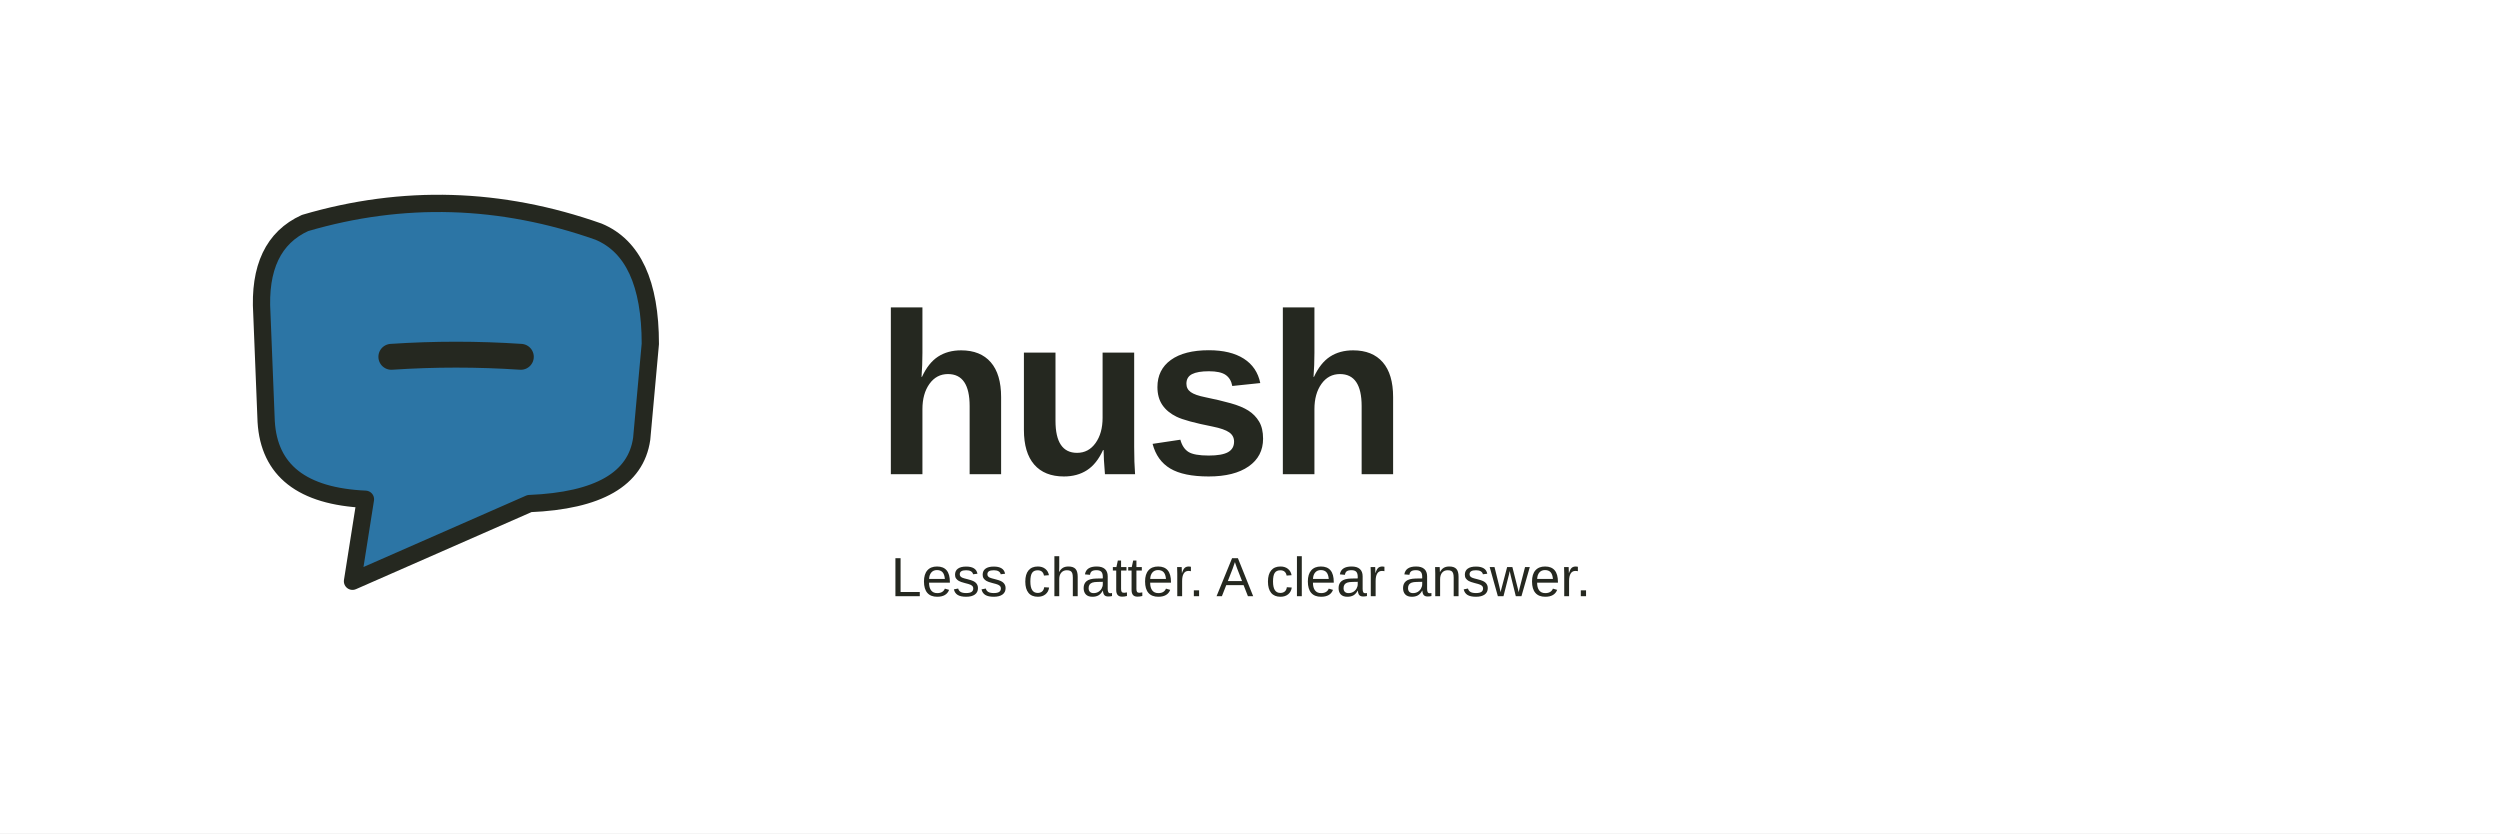
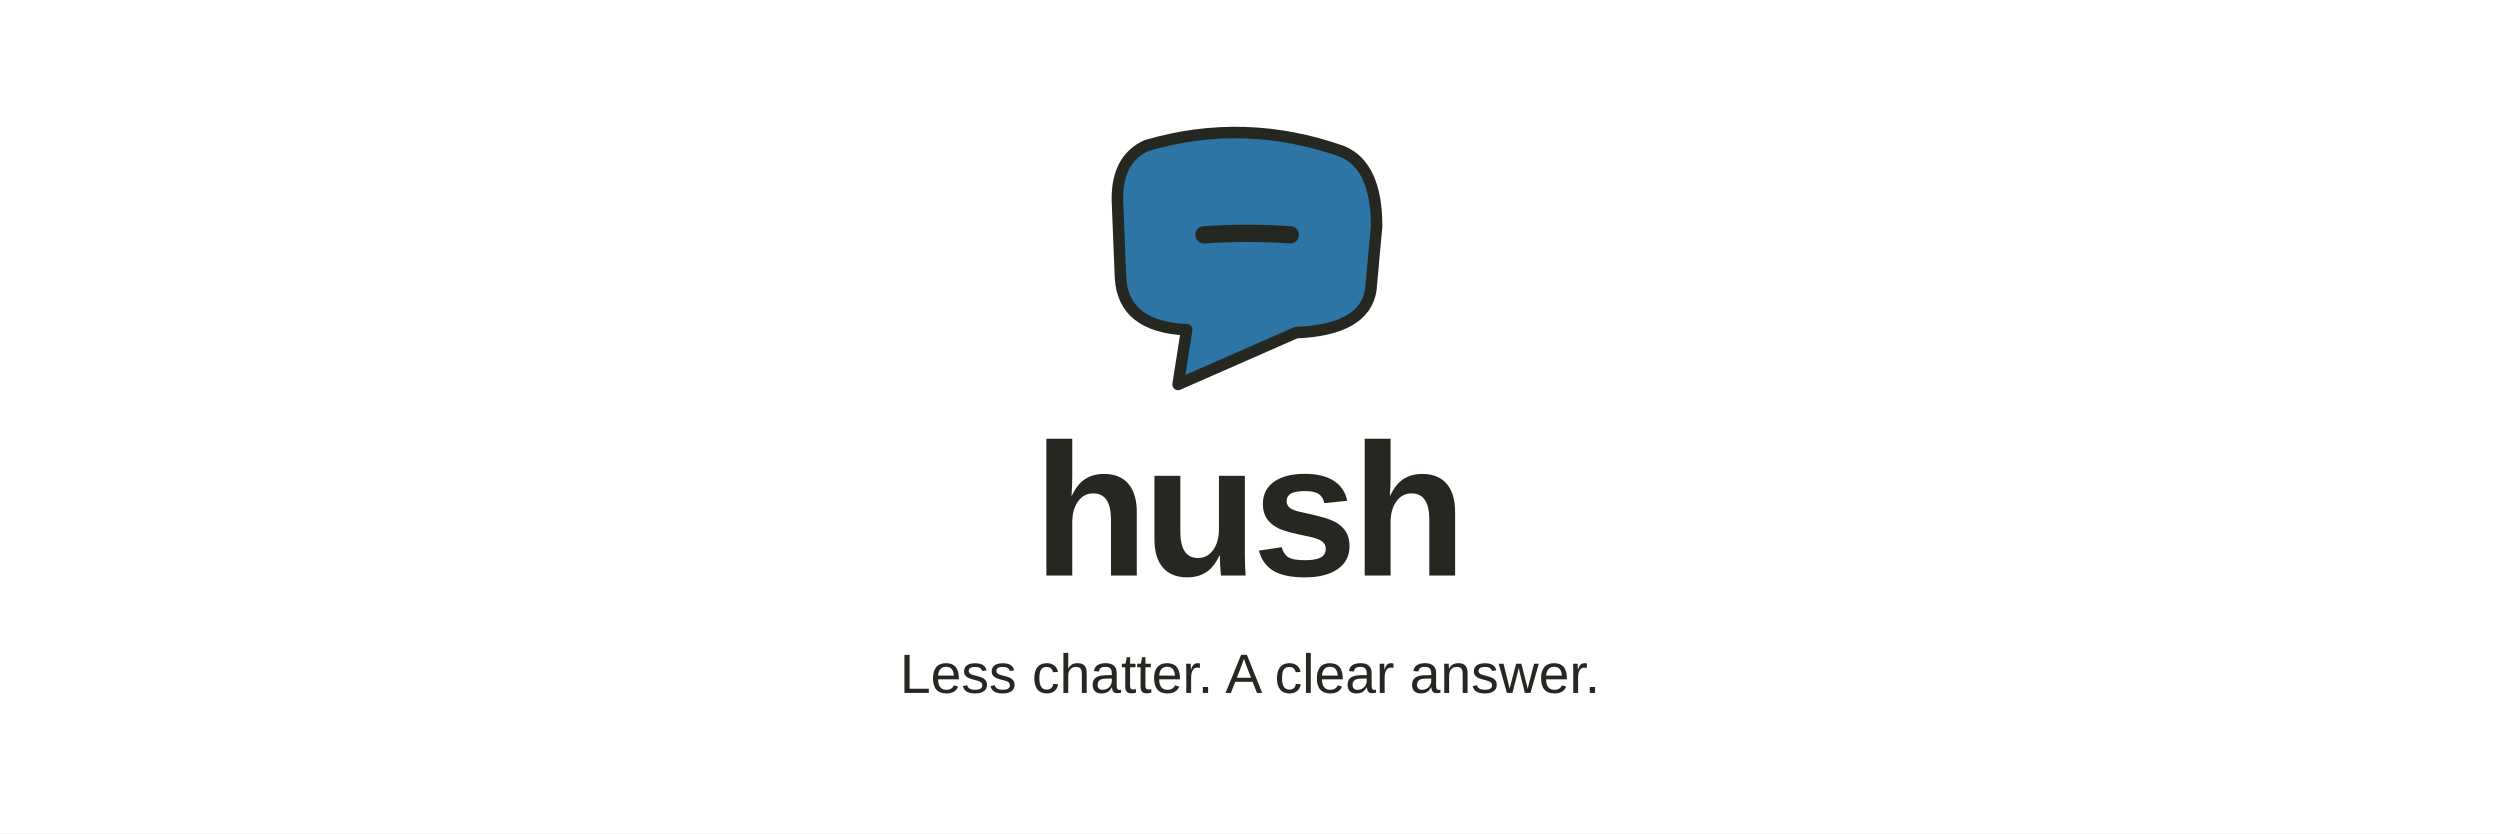
<svg xmlns="http://www.w3.org/2000/svg" width="2172" height="724" viewBox="0 0 2172 724">
  <g font-family="Segoe UI,Arial,sans-serif" fill="#252820">
    <rect width="2172" height="724" fill="#ffffff" />
-     <g transform="translate(160 100) scale(3.75)">
+     <g transform="translate(926 64) scale(2.5)">
      <g stroke="#252820" stroke-width="4" stroke-linecap="round" stroke-linejoin="round">
        <path d="M28 25Q62 15 96 27Q108 32 108 53L106 75Q104 89 80 90L39 108 42 89Q20 88 19 71L18 46Q17 30 28 25Z" fill="#2c75a5" />
        <path d="M48 56Q63 55 78 56" fill="none" stroke-width="6" />
      </g>
    </g>
-     <text x="760" y="412" font-size="200" font-weight="700" letter-spacing="-5">hush</text>
-     <text x="774" y="518" font-size="48">Less chatter. A clear answer.</text>
+     <text x="1086" y="500" text-anchor="middle" font-size="164" font-weight="700" letter-spacing="-5">hush</text>
+     <text x="1086" y="602" text-anchor="middle" font-size="48">Less chatter. A clear answer.</text>
  </g>
</svg>
